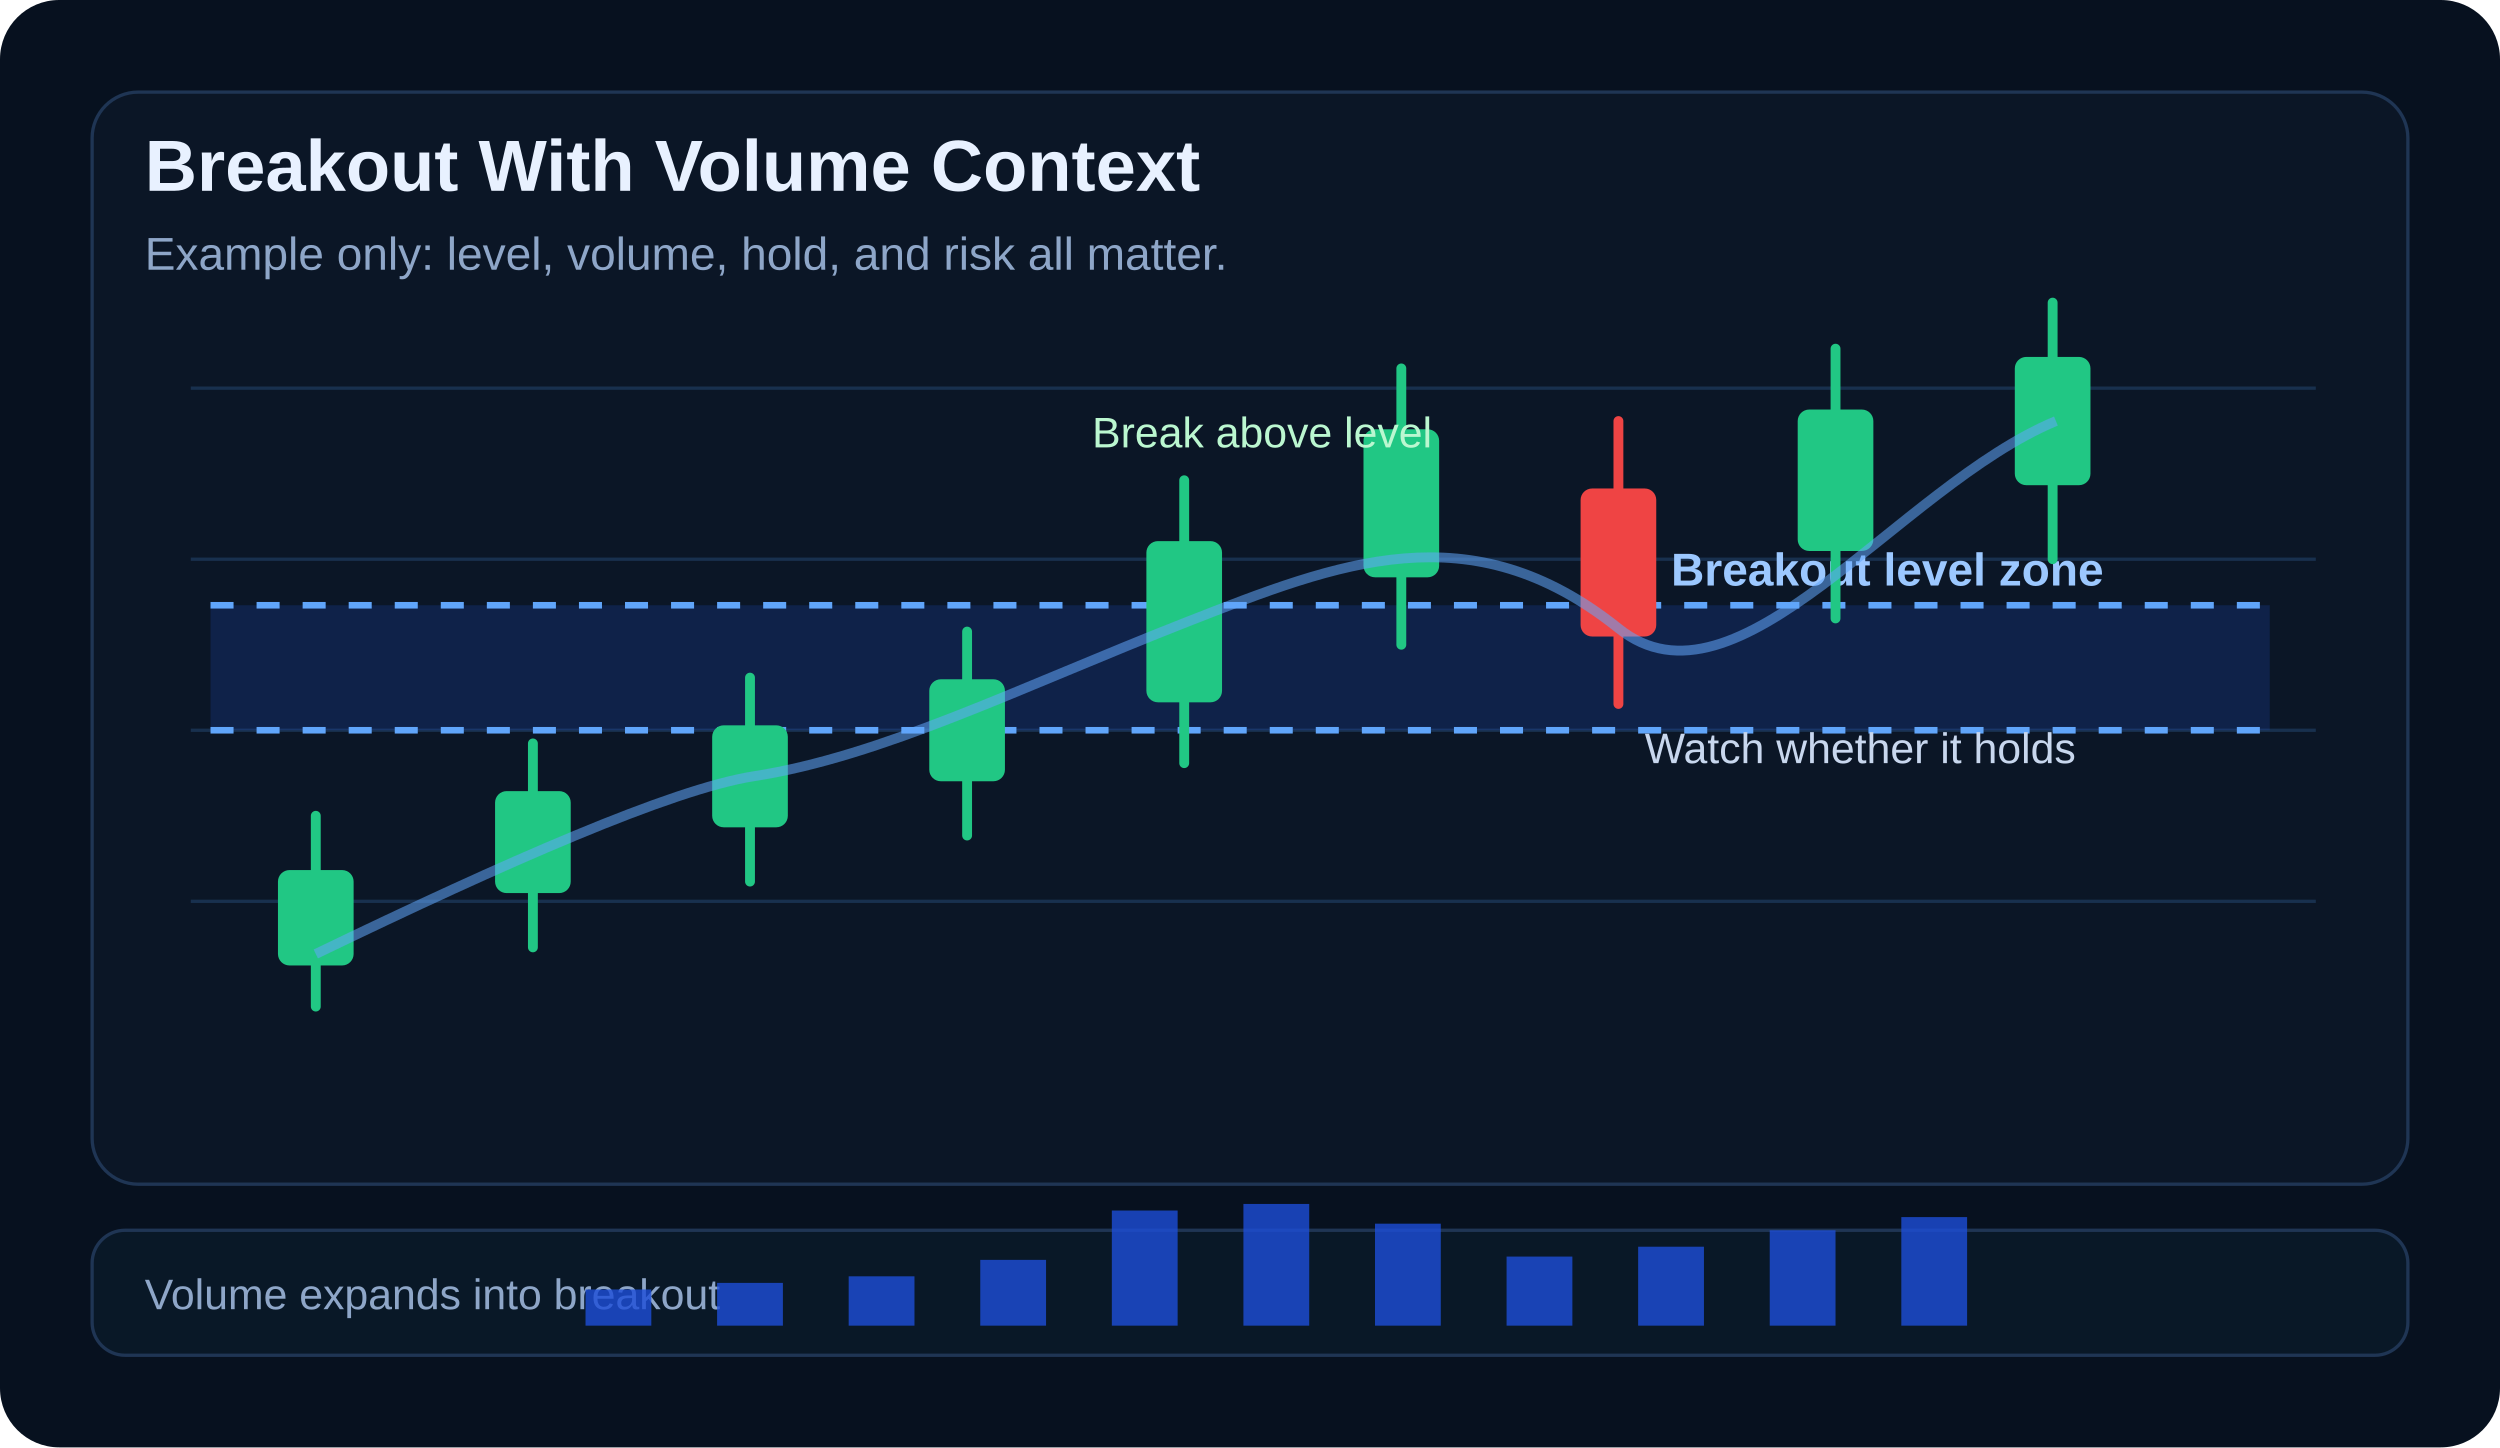
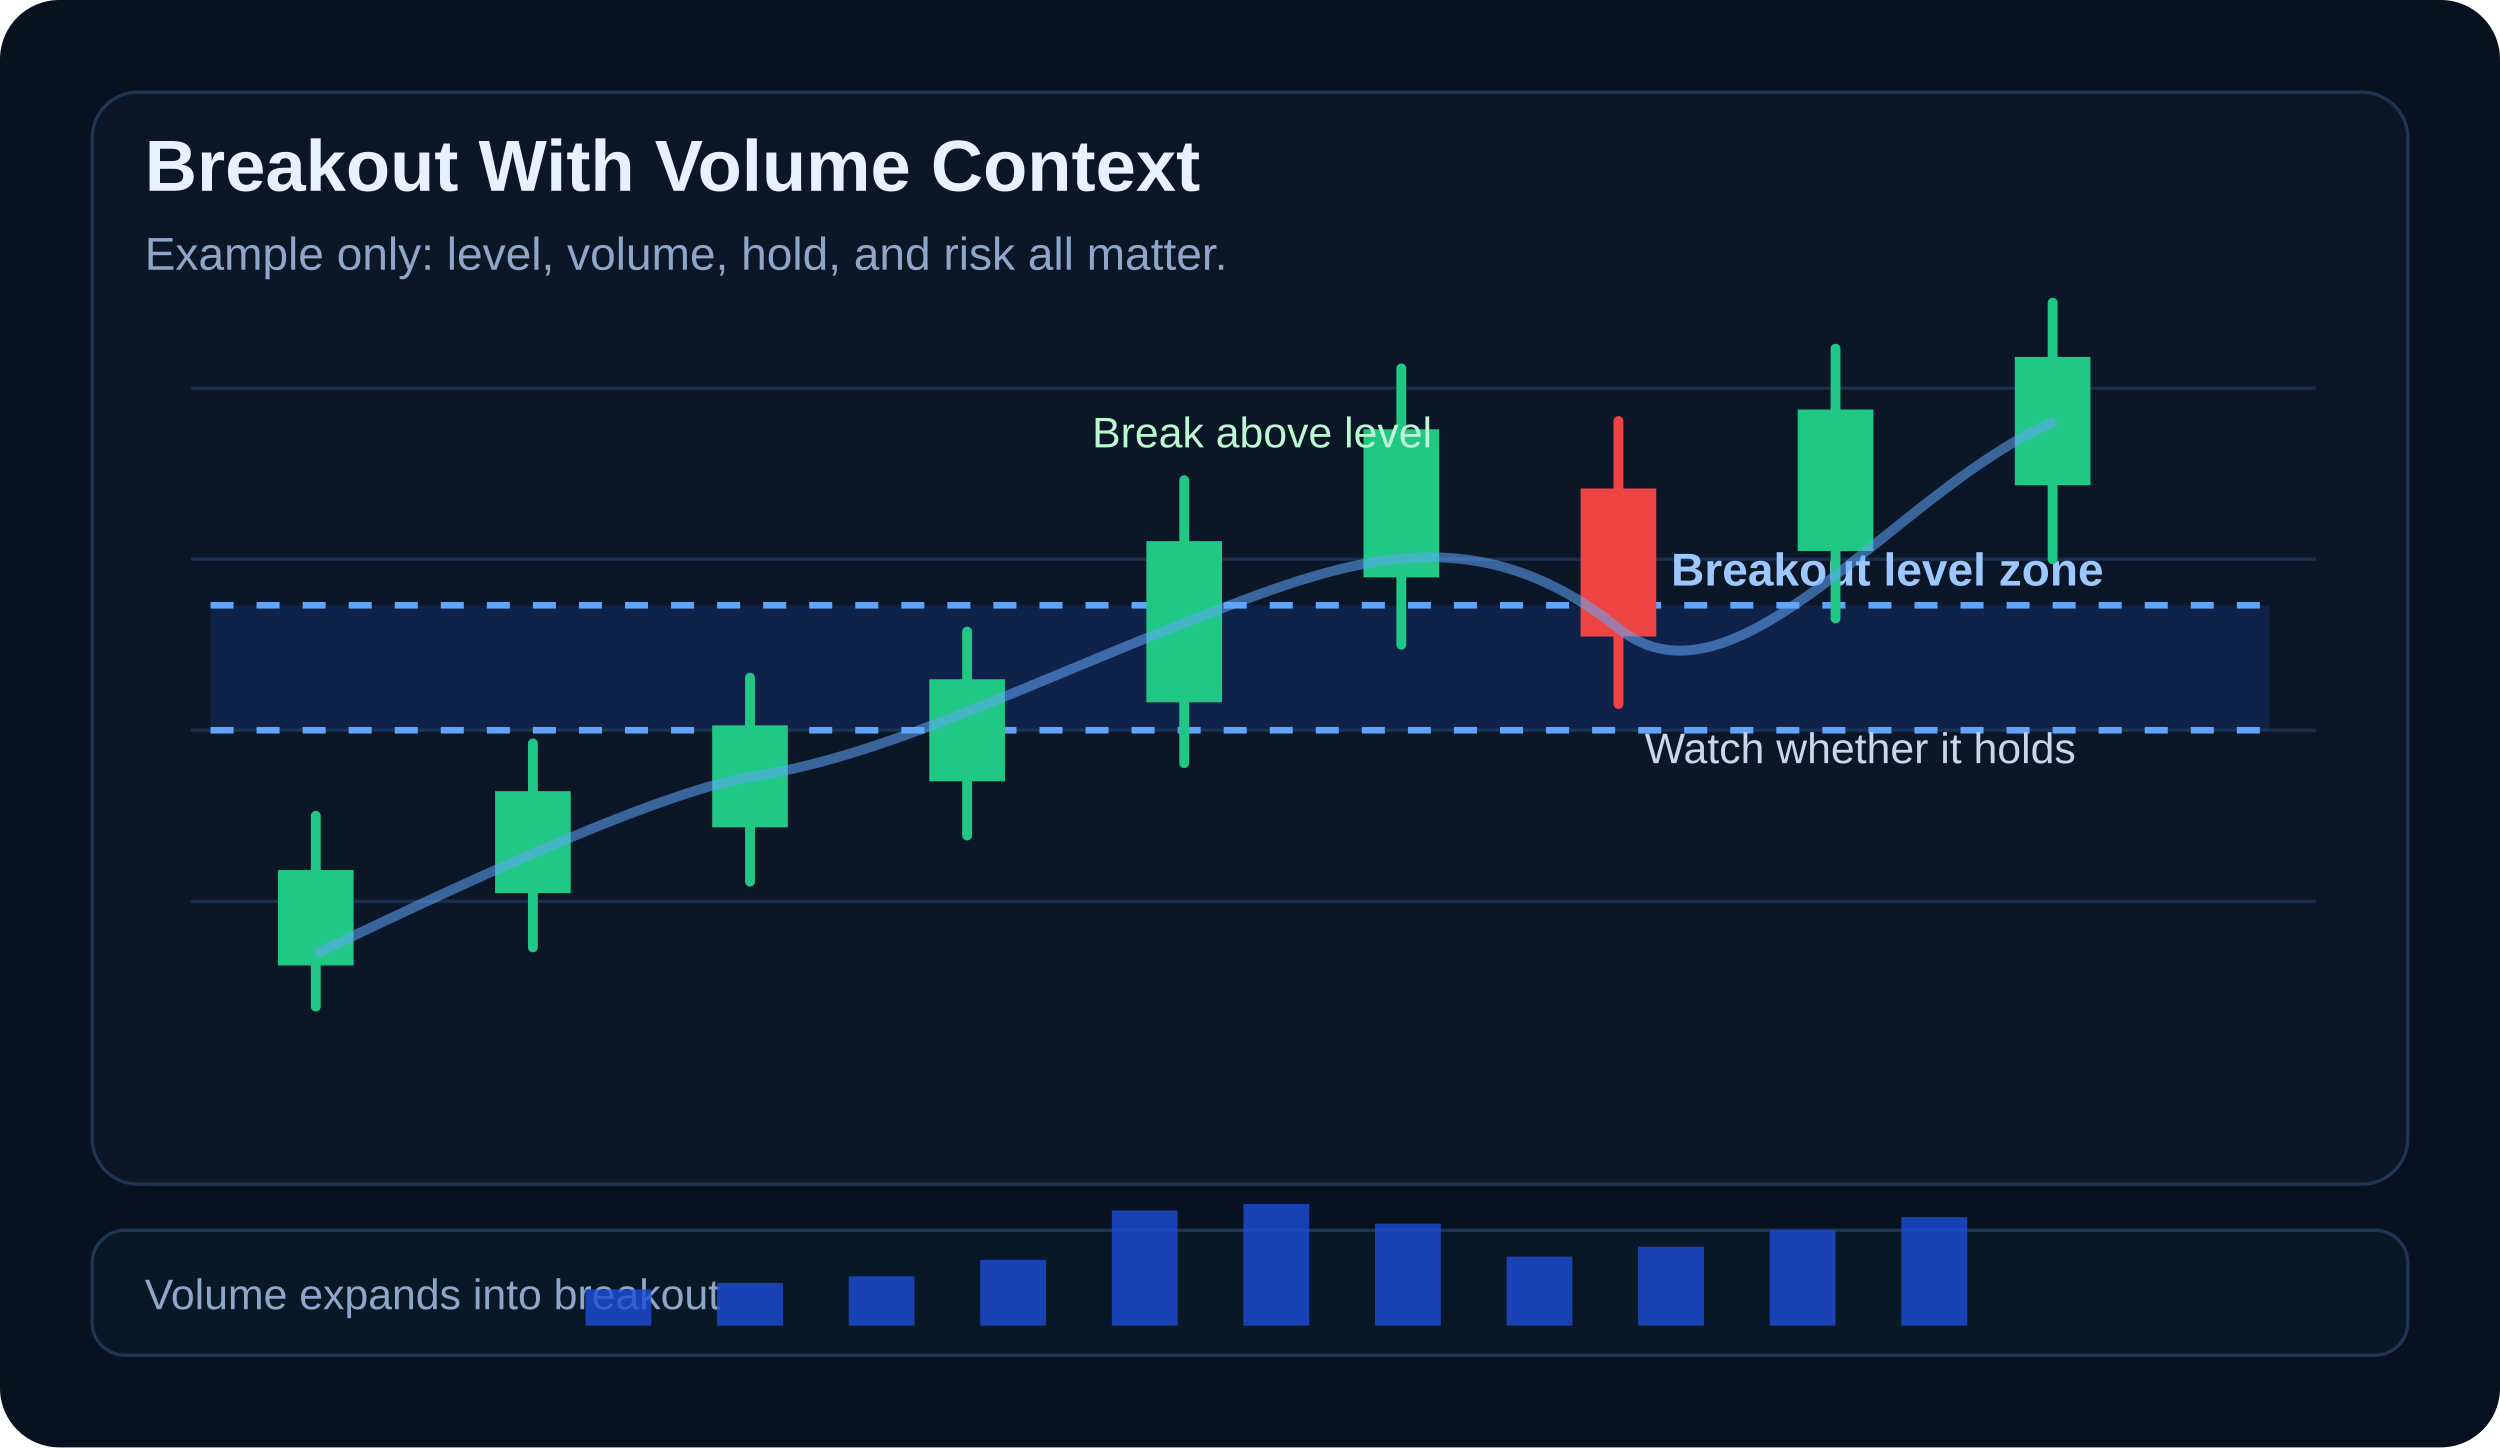
<svg xmlns="http://www.w3.org/2000/svg" viewBox="0 0 760 440" role="img" aria-labelledby="title desc">
  <rect width="760" height="440" rx="18" fill="#07111f" />
  <rect x="28" y="28" width="704" height="332" rx="14" fill="#0b1626" stroke="#1f3554" />
  <text x="44" y="58" fill="#e8f1ff" font-family="Arial, sans-serif" font-size="22" font-weight="700">Breakout With Volume Context</text>
  <text x="44" y="82" fill="#8ea6c8" font-family="Arial, sans-serif" font-size="14">Example only: level, volume, hold, and risk all matter.</text>
  <g stroke="#18304e" stroke-width="1">
    <line x1="58" y1="118" x2="704" y2="118" />
    <line x1="58" y1="170" x2="704" y2="170" />
    <line x1="58" y1="222" x2="704" y2="222" />
    <line x1="58" y1="274" x2="704" y2="274" />
  </g>
  <rect x="64" y="184" width="626" height="38" fill="#1d4ed8" opacity=".2" />
  <line x1="64" y1="184" x2="690" y2="184" stroke="#60a5fa" stroke-width="2" stroke-dasharray="7 7" />
  <line x1="64" y1="222" x2="690" y2="222" stroke="#60a5fa" stroke-width="2" stroke-dasharray="7 7" />
  <text x="508" y="178" fill="#9cc8ff" font-family="Arial, sans-serif" font-size="14" font-weight="700">Breakout level zone</text>
  <g stroke-linecap="round" stroke-width="3">
    <g stroke="#21c784" fill="#21c784">
      <line x1="96" y1="248" x2="96" y2="306" />
-       <rect x="86" y="266" width="20" height="26" rx="2" />
+       <rect x="86" y="266" width="20" height="26" />
      <line x1="162" y1="226" x2="162" y2="288" />
-       <rect x="152" y="242" width="20" height="28" rx="2" />
+       <rect x="152" y="242" width="20" height="28" />
      <line x1="228" y1="206" x2="228" y2="268" />
-       <rect x="218" y="222" width="20" height="28" rx="2" />
+       <rect x="218" y="222" width="20" height="28" />
      <line x1="294" y1="192" x2="294" y2="254" />
-       <rect x="284" y="208" width="20" height="28" rx="2" />
+       <rect x="284" y="208" width="20" height="28" />
      <line x1="360" y1="146" x2="360" y2="232" />
-       <rect x="350" y="166" width="20" height="46" rx="2" />
+       <rect x="350" y="166" width="20" height="46" />
      <line x1="426" y1="112" x2="426" y2="196" />
-       <rect x="416" y="132" width="20" height="42" rx="2" />
+       <rect x="416" y="132" width="20" height="42" />
      <line x1="558" y1="106" x2="558" y2="188" />
-       <rect x="548" y="126" width="20" height="40" rx="2" />
+       <rect x="548" y="126" width="20" height="40" />
      <line x1="624" y1="92" x2="624" y2="170" />
-       <rect x="614" y="110" width="20" height="36" rx="2" />
+       <rect x="614" y="110" width="20" height="36" />
    </g>
    <g stroke="#ef4444" fill="#ef4444">
      <line x1="492" y1="128" x2="492" y2="214" />
-       <rect x="482" y="150" width="20" height="42" rx="2" />
+       <rect x="482" y="150" width="20" height="42" />
    </g>
  </g>
  <path d="M96 290 C154 262 204 240 229 236 C268 230 310 209 361 189 C407 171 447 155 492 191 C528 220 577 148 625 128" fill="none" stroke="#60a5fa" stroke-width="3" opacity=".55" />
  <text x="332" y="136" fill="#bbf7d0" font-family="Arial, sans-serif" font-size="13">Break above level</text>
  <text x="500" y="232" fill="#c8d7ee" font-family="Arial, sans-serif" font-size="13">Watch whether it holds</text>
  <rect x="28" y="374" width="704" height="38" rx="10" fill="#091827" stroke="#1f3554" />
  <text x="44" y="398" fill="#8ea6c8" font-family="Arial, sans-serif" font-size="13">Volume expands into breakout</text>
  <g fill="#1d4ed8" opacity=".8">
    <rect x="178" y="392" width="20" height="11" />
    <rect x="218" y="390" width="20" height="13" />
    <rect x="258" y="388" width="20" height="15" />
    <rect x="298" y="383" width="20" height="20" />
    <rect x="338" y="368" width="20" height="35" />
    <rect x="378" y="366" width="20" height="37" />
    <rect x="418" y="372" width="20" height="31" />
    <rect x="458" y="382" width="20" height="21" />
    <rect x="498" y="379" width="20" height="24" />
    <rect x="538" y="374" width="20" height="29" />
    <rect x="578" y="370" width="20" height="33" />
  </g>
</svg>
